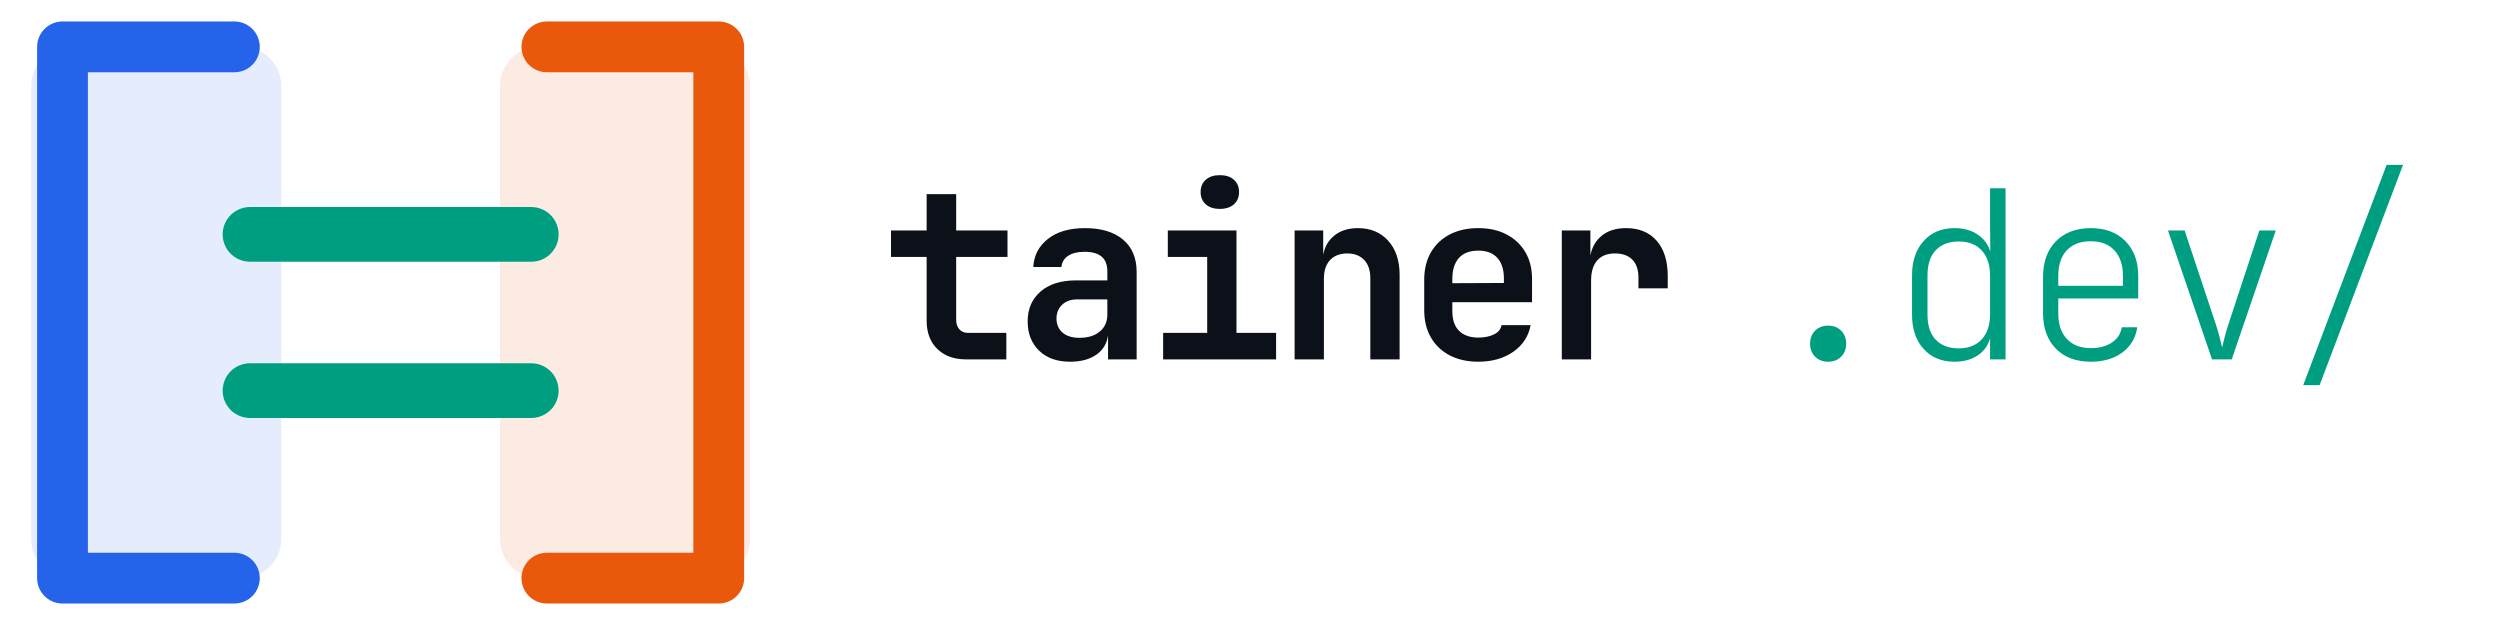
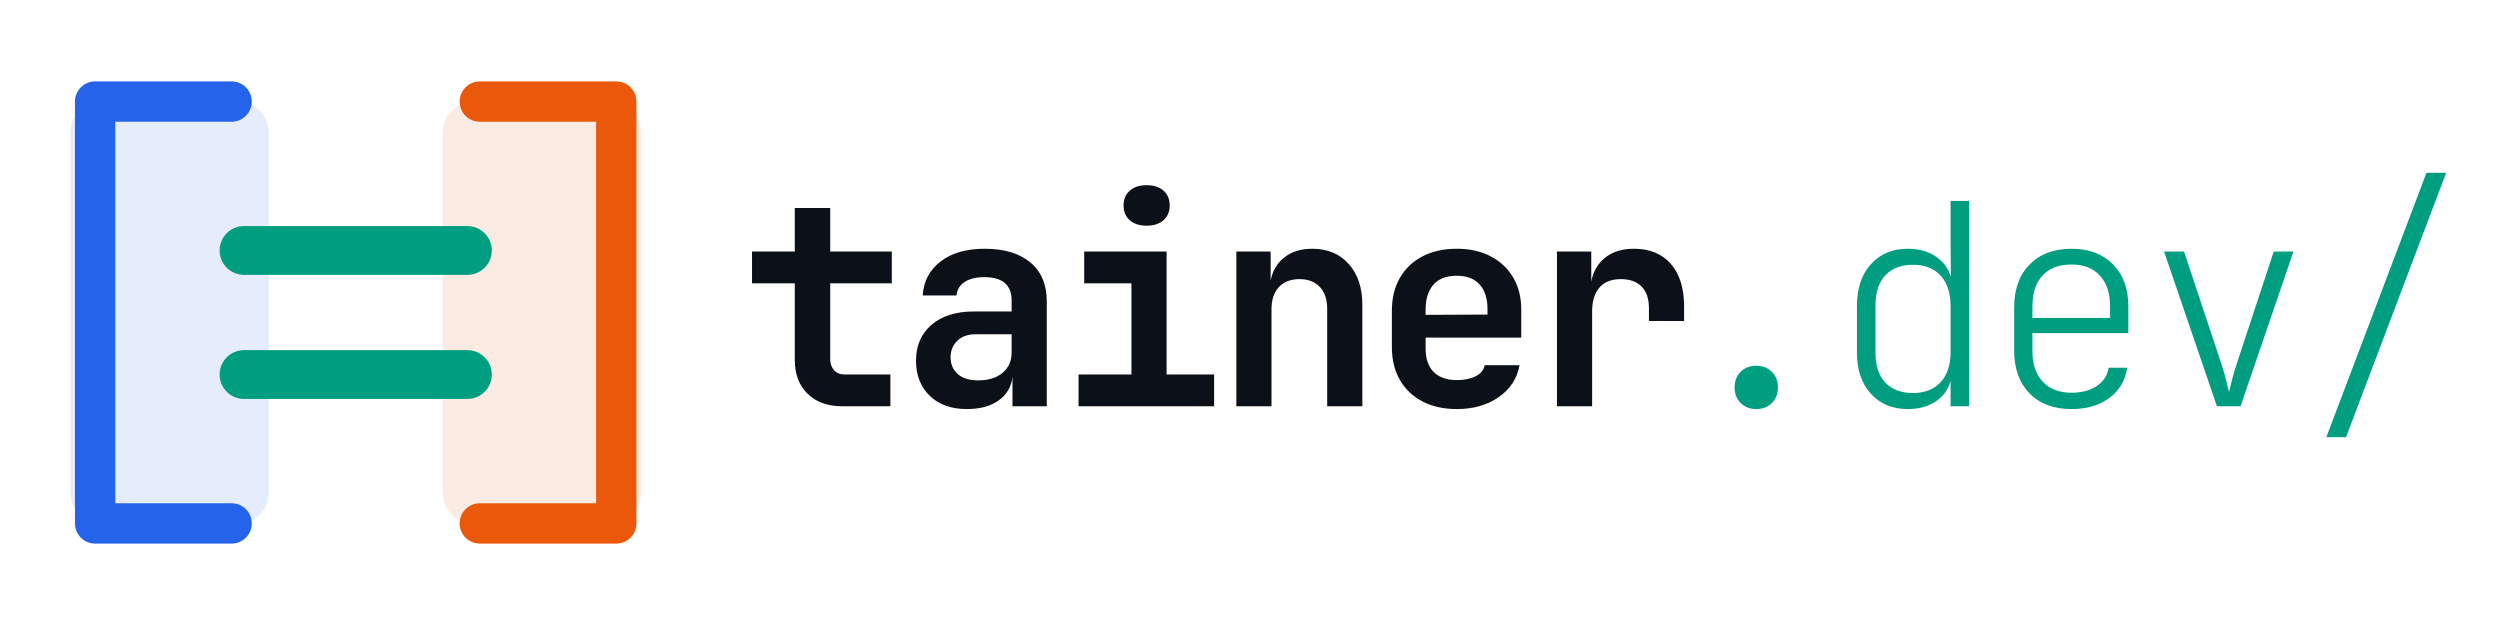
<svg xmlns="http://www.w3.org/2000/svg" width="320" height="80" viewBox="0 0 320 80">
-   <path id="Path" fill="#2563eb" fill-opacity="0.118" stroke="none" d="M 9 6 L 31 6 C 33.761 6 36 8.239 36 11 L 36 69 C 36 71.761 33.761 74 31 74 L 9 74 C 6.239 74 4 71.761 4 69 L 4 11 C 4 8.239 6.239 6 9 6 Z" />
-   <path id="path1" fill="#ea580c" fill-opacity="0.118" stroke="none" d="M 69 6 L 91 6 C 93.761 6 96 8.239 96 11 L 96 69 C 96 71.761 93.761 74 91 74 L 69 74 C 66.239 74 64 71.761 64 69 L 64 11 C 64 8.239 66.239 6 69 6 Z" />
-   <path id="path2" fill="none" stroke="#2563eb" stroke-width="6.5" stroke-linecap="round" stroke-linejoin="round" d="M 30 6 L 8 6 L 8 74 L 30 74" />
-   <path id="path3" fill="none" stroke="#ea580c" stroke-width="6.5" stroke-linecap="round" stroke-linejoin="round" d="M 70 6 L 92 6 L 92 74 L 70 74" />
-   <path id="path4" fill="#000000" stroke="#009e80" stroke-width="7" stroke-linecap="round" d="M 32 30 L 68 30" />
-   <path id="path5" fill="#000000" stroke="#009e80" stroke-width="7" stroke-linecap="round" d="M 32 50 L 68 50" />
-   <path id="tainer" fill="#0c1018" stroke="none" d="M 199.91 46 L 199.91 29.5 L 203.57 29.5 L 203.57 32.71 C 203.77 31.63 204.265 30.775 205.055 30.145 C 205.845 29.515 206.87 29.2 208.13 29.2 C 209.81 29.2 211.12 29.74 212.06 30.82 C 213 31.9 213.47 33.41 213.47 35.35 L 213.47 36.91 L 209.72 36.91 L 209.72 35.53 C 209.72 34.53 209.46 33.765 208.94 33.235 C 208.42 32.705 207.68 32.44 206.72 32.44 C 205.72 32.44 204.96 32.74 204.44 33.34 C 203.92 33.94 203.66 34.79 203.66 35.89 L 203.66 46 Z M 189.23 46.3 C 187.83 46.3 186.61 46.03 185.57 45.49 C 184.53 44.95 183.725 44.185 183.155 43.195 C 182.585 42.205 182.3 41.04 182.3 39.7 L 182.3 35.8 C 182.3 34.46 182.585 33.295 183.155 32.305 C 183.725 31.315 184.53 30.55 185.57 30.01 C 186.61 29.47 187.83 29.2 189.23 29.2 C 190.61 29.2 191.815 29.47 192.845 30.01 C 193.875 30.55 194.675 31.305 195.245 32.275 C 195.815 33.245 196.1 34.38 196.1 35.68 L 196.1 38.68 L 185.9 38.68 L 185.9 39.82 C 185.9 40.94 186.19 41.785 186.77 42.355 C 187.35 42.925 188.17 43.21 189.23 43.21 C 190.01 43.21 190.675 43.075 191.225 42.805 C 191.775 42.535 192.1 42.14 192.2 41.62 L 195.92 41.62 C 195.66 43.04 194.92 44.175 193.7 45.025 C 192.48 45.875 190.99 46.3 189.23 46.3 Z M 185.9 35.68 L 185.9 36.25 L 192.5 36.22 L 192.5 35.65 C 192.5 34.51 192.22 33.63 191.66 33.01 C 191.1 32.39 190.29 32.08 189.23 32.08 C 188.13 32.08 187.3 32.395 186.74 33.025 C 186.18 33.655 185.9 34.54 185.9 35.68 Z M 165.71 46 L 165.71 29.5 L 169.37 29.5 L 169.37 32.59 C 169.57 31.55 170.06 30.725 170.84 30.115 C 171.62 29.505 172.61 29.2 173.81 29.2 C 175.43 29.2 176.725 29.74 177.695 30.82 C 178.665 31.9 179.15 33.35 179.15 35.17 L 179.15 46 L 175.4 46 L 175.4 35.62 C 175.4 34.6 175.135 33.815 174.605 33.265 C 174.075 32.715 173.36 32.44 172.46 32.44 C 171.52 32.44 170.785 32.72 170.255 33.28 C 169.725 33.84 169.46 34.64 169.46 35.68 L 169.46 46 Z M 148.88 46 L 148.88 42.61 L 154.52 42.61 L 154.52 32.89 L 149.48 32.89 L 149.48 29.5 L 158.27 29.5 L 158.27 42.61 L 163.34 42.61 L 163.34 46 Z M 156.14 26.74 C 155.38 26.74 154.78 26.545 154.34 26.155 C 153.9 25.765 153.68 25.24 153.68 24.58 C 153.68 23.92 153.9 23.395 154.34 23.005 C 154.78 22.615 155.38 22.42 156.14 22.42 C 156.9 22.42 157.5 22.615 157.94 23.005 C 158.38 23.395 158.6 23.92 158.6 24.58 C 158.6 25.24 158.38 25.765 157.94 26.155 C 157.5 26.545 156.9 26.74 156.14 26.74 Z M 136.97 46.3 C 135.29 46.3 133.965 45.825 132.995 44.875 C 132.025 43.925 131.54 42.68 131.54 41.14 C 131.54 39.54 132.09 38.265 133.19 37.315 C 134.29 36.365 135.8 35.89 137.72 35.89 L 141.74 35.89 L 141.74 34.72 C 141.74 33.06 140.77 32.23 138.83 32.23 C 137.95 32.23 137.25 32.4 136.73 32.74 C 136.21 33.08 135.92 33.56 135.86 34.18 L 132.26 34.18 C 132.34 32.7 132.965 31.5 134.135 30.58 C 135.305 29.66 136.88 29.2 138.86 29.2 C 140.96 29.2 142.59 29.69 143.75 30.67 C 144.91 31.65 145.49 33.03 145.49 34.81 L 145.49 46 L 141.83 46 L 141.83 42.91 C 141.69 43.97 141.19 44.8 140.33 45.4 C 139.47 46 138.35 46.3 136.97 46.3 Z M 138.17 43.24 C 139.27 43.24 140.14 42.97 140.78 42.43 C 141.42 41.89 141.74 41.17 141.74 40.27 L 141.74 38.32 L 137.9 38.32 C 137.08 38.32 136.43 38.55 135.95 39.01 C 135.47 39.47 135.23 40.06 135.23 40.78 C 135.23 41.52 135.485 42.115 135.995 42.565 C 136.505 43.015 137.23 43.24 138.17 43.24 Z M 123.65 46 C 122.11 46 120.885 45.555 119.975 44.665 C 119.065 43.775 118.61 42.57 118.61 41.05 L 118.61 32.89 L 114.05 32.89 L 114.05 29.5 L 118.61 29.5 L 118.61 24.85 L 122.39 24.85 L 122.39 29.5 L 128.96 29.5 L 128.96 32.89 L 122.39 32.89 L 122.39 40.96 C 122.39 41.44 122.525 41.835 122.795 42.145 C 123.065 42.455 123.44 42.61 123.92 42.61 L 128.81 42.61 L 128.81 46 Z" />
-   <path id="dev" fill="#009e80" stroke="none" d="M 294.81 49.3 L 305.49 21.1 L 307.59 21.1 L 296.91 49.3 Z M 283.14 46 L 277.5 29.5 L 279.63 29.5 L 283.56 41.32 C 283.76 41.9 283.935 42.485 284.085 43.075 C 284.235 43.665 284.35 44.13 284.43 44.47 C 284.51 44.13 284.625 43.665 284.775 43.075 C 284.925 42.485 285.1 41.9 285.3 41.32 L 289.2 29.5 L 291.3 29.5 L 285.66 46 Z M 267.63 46.3 C 265.73 46.3 264.235 45.74 263.145 44.62 C 262.055 43.5 261.51 41.98 261.51 40.06 L 261.51 35.44 C 261.51 33.52 262.06 32 263.16 30.88 C 264.26 29.76 265.75 29.2 267.63 29.2 C 269.49 29.2 270.965 29.755 272.055 30.865 C 273.145 31.975 273.69 33.46 273.69 35.32 L 273.69 38.2 L 263.46 38.2 L 263.46 40.18 C 263.46 41.52 263.825 42.585 264.555 43.375 C 265.285 44.165 266.31 44.56 267.63 44.56 C 268.69 44.56 269.58 44.325 270.3 43.855 C 271.02 43.385 271.45 42.73 271.59 41.89 L 273.57 41.89 C 273.37 43.25 272.735 44.325 271.665 45.115 C 270.595 45.905 269.25 46.3 267.63 46.3 Z M 263.46 36.58 L 271.74 36.58 L 271.74 35.32 C 271.74 33.94 271.38 32.855 270.66 32.065 C 269.94 31.275 268.93 30.88 267.63 30.88 C 266.29 30.88 265.26 31.27 264.54 32.05 C 263.82 32.83 263.46 33.92 263.46 35.32 Z M 250.17 46.3 C 248.53 46.3 247.215 45.755 246.225 44.665 C 245.235 43.575 244.74 42.11 244.74 40.27 L 244.74 35.26 C 244.74 33.42 245.235 31.95 246.225 30.85 C 247.215 29.75 248.53 29.2 250.17 29.2 C 251.33 29.2 252.315 29.47 253.125 30.01 C 253.935 30.55 254.48 31.28 254.76 32.2 L 254.73 28.72 L 254.73 24.1 L 256.71 24.1 L 256.71 46 L 254.73 46 L 254.73 43.3 C 254.47 44.24 253.935 44.975 253.125 45.505 C 252.315 46.035 251.33 46.3 250.17 46.3 Z M 250.71 44.59 C 251.97 44.59 252.955 44.205 253.665 43.435 C 254.375 42.665 254.73 41.59 254.73 40.21 L 254.73 35.32 C 254.73 33.94 254.38 32.86 253.68 32.08 C 252.98 31.3 251.99 30.91 250.71 30.91 C 249.47 30.91 248.495 31.28 247.785 32.02 C 247.075 32.76 246.72 33.84 246.72 35.26 L 246.72 40.27 C 246.72 41.69 247.075 42.765 247.785 43.495 C 248.495 44.225 249.47 44.59 250.71 44.59 Z M 234 46.3 C 233.32 46.3 232.765 46.085 232.335 45.655 C 231.905 45.225 231.69 44.67 231.69 43.99 C 231.69 43.31 231.905 42.755 232.335 42.325 C 232.765 41.895 233.32 41.68 234 41.68 C 234.68 41.68 235.235 41.895 235.665 42.325 C 236.095 42.755 236.31 43.31 236.31 43.99 C 236.31 44.67 236.095 45.225 235.665 45.655 C 235.235 46.085 234.68 46.3 234 46.3 Z" />
+   <g id="Group">
+     <path id="Path" fill="#2563eb" fill-opacity="0.118" stroke="none" d="M 12.971 13 L 30.441 13 C 32.634 13 34.412 14.778 34.412 16.971 L 34.412 63.029 C 34.412 65.222 32.634 67 30.441 67 L 12.971 67 C 10.778 67 9 65.222 9 63.029 L 9 16.971 C 9 14.778 10.778 13 12.971 13 Z" />
+     <path id="path1" fill="#ea580c" fill-opacity="0.118" stroke="none" d="M 60.618 13 L 78.088 13 C 80.281 13 82.059 14.778 82.059 16.971 L 82.059 63.029 C 82.059 65.222 80.281 67 78.088 67 L 60.618 67 C 58.425 67 56.647 65.222 56.647 63.029 L 56.647 16.971 C 56.647 14.778 58.425 13 60.618 13 Z" />
+     <path id="path2" fill="none" stroke="#2563eb" stroke-width="5.162" stroke-linecap="round" stroke-linejoin="round" d="M 29.647 13 L 12.176 13 L 12.176 67 L 29.647 67" />
+     <path id="path3" fill="none" stroke="#ea580c" stroke-width="5.162" stroke-linecap="round" stroke-linejoin="round" d="M 61.412 13 L 78.882 13 L 78.882 67 L 61.412 67" />
+     <path id="path4" fill="#000000" stroke="#009e80" stroke-width="6.25" stroke-linecap="round" d="M 31.235 32.059 L 59.824 32.059" />
+     <path id="path5" fill="#000000" stroke="#009e80" stroke-width="6.25" stroke-linecap="round" d="M 31.235 47.941 L 59.824 47.941" />
+   </g>
+   <path id="tainer" fill="#0c1018" stroke="none" d="M 199.292 52 L 199.292 32.2 L 203.684 32.2 L 203.684 36.052 C 203.924 34.756 204.518 33.73 205.466 32.974 C 206.414 32.218 207.644 31.84 209.156 31.84 C 211.172 31.84 212.744 32.488 213.872 33.784 C 215 35.08 215.564 36.892 215.564 39.22 L 215.564 41.092 L 211.064 41.092 L 211.064 39.436 C 211.064 38.236 210.752 37.318 210.128 36.682 C 209.504 36.046 208.616 35.728 207.464 35.728 C 206.264 35.728 205.352 36.088 204.728 36.808 C 204.104 37.528 203.792 38.548 203.792 39.868 L 203.792 52 Z M 186.476 52.36 C 184.796 52.36 183.332 52.036 182.084 51.388 C 180.836 50.74 179.87 49.822 179.186 48.634 C 178.502 47.446 178.16 46.048 178.16 44.44 L 178.16 39.76 C 178.16 38.152 178.502 36.754 179.186 35.566 C 179.87 34.378 180.836 33.46 182.084 32.812 C 183.332 32.164 184.796 31.84 186.476 31.84 C 188.132 31.84 189.578 32.164 190.814 32.812 C 192.05 33.46 193.01 34.366 193.694 35.53 C 194.378 36.694 194.72 38.056 194.72 39.616 L 194.72 43.216 L 182.48 43.216 L 182.48 44.584 C 182.48 45.928 182.828 46.942 183.524 47.626 C 184.22 48.31 185.204 48.652 186.476 48.652 C 187.412 48.652 188.21 48.49 188.87 48.166 C 189.53 47.842 189.92 47.368 190.04 46.744 L 194.504 46.744 C 194.192 48.448 193.304 49.81 191.84 50.83 C 190.376 51.85 188.588 52.36 186.476 52.36 Z M 182.48 39.616 L 182.48 40.3 L 190.4 40.264 L 190.4 39.58 C 190.4 38.212 190.064 37.156 189.392 36.412 C 188.72 35.668 187.748 35.296 186.476 35.296 C 185.156 35.296 184.16 35.674 183.488 36.43 C 182.816 37.186 182.48 38.248 182.48 39.616 Z M 158.252 52 L 158.252 32.2 L 162.644 32.2 L 162.644 35.908 C 162.884 34.66 163.472 33.67 164.408 32.938 C 165.344 32.206 166.532 31.84 167.972 31.84 C 169.916 31.84 171.47 32.488 172.634 33.784 C 173.798 35.08 174.38 36.82 174.38 39.004 L 174.38 52 L 169.88 52 L 169.88 39.544 C 169.88 38.32 169.562 37.378 168.926 36.718 C 168.29 36.058 167.432 35.728 166.352 35.728 C 165.224 35.728 164.342 36.064 163.706 36.736 C 163.07 37.408 162.752 38.368 162.752 39.616 L 162.752 52 Z M 138.056 52 L 138.056 47.932 L 144.824 47.932 L 144.824 36.268 L 138.776 36.268 L 138.776 32.2 L 149.324 32.2 L 149.324 47.932 L 155.408 47.932 L 155.408 52 Z M 146.768 28.888 C 145.856 28.888 145.136 28.654 144.608 28.186 C 144.08 27.718 143.816 27.088 143.816 26.296 C 143.816 25.504 144.08 24.874 144.608 24.406 C 145.136 23.938 145.856 23.704 146.768 23.704 C 147.68 23.704 148.4 23.938 148.928 24.406 C 149.456 24.874 149.72 25.504 149.72 26.296 C 149.72 27.088 149.456 27.718 148.928 28.186 C 148.4 28.654 147.68 28.888 146.768 28.888 Z M 123.764 52.36 C 121.748 52.36 120.158 51.79 118.994 50.65 C 117.83 49.51 117.248 48.016 117.248 46.168 C 117.248 44.248 117.908 42.718 119.228 41.578 C 120.548 40.438 122.36 39.868 124.664 39.868 L 129.488 39.868 L 129.488 38.464 C 129.488 36.472 128.324 35.476 125.996 35.476 C 124.94 35.476 124.1 35.68 123.476 36.088 C 122.852 36.496 122.504 37.072 122.432 37.816 L 118.112 37.816 C 118.208 36.04 118.958 34.6 120.362 33.496 C 121.766 32.392 123.656 31.84 126.032 31.84 C 128.552 31.84 130.508 32.428 131.9 33.604 C 133.292 34.78 133.988 36.436 133.988 38.572 L 133.988 52 L 129.596 52 L 129.596 48.292 C 129.428 49.564 128.828 50.56 127.796 51.28 C 126.764 52 125.42 52.36 123.764 52.36 Z M 125.204 48.688 C 126.524 48.688 127.568 48.364 128.336 47.716 C 129.104 47.068 129.488 46.204 129.488 45.124 L 129.488 42.784 L 124.88 42.784 C 123.896 42.784 123.116 43.06 122.54 43.612 C 121.964 44.164 121.676 44.872 121.676 45.736 C 121.676 46.624 121.982 47.338 122.594 47.878 C 123.206 48.418 124.076 48.688 125.204 48.688 Z M 107.78 52 C 105.932 52 104.462 51.466 103.37 50.398 C 102.278 49.33 101.732 47.884 101.732 46.06 L 101.732 36.268 L 96.26 36.268 L 96.26 32.2 L 101.732 32.2 L 101.732 26.62 L 106.268 26.62 L 106.268 32.2 L 114.152 32.2 L 114.152 36.268 L 106.268 36.268 L 106.268 45.952 C 106.268 46.528 106.43 47.002 106.754 47.374 C 107.078 47.746 107.528 47.932 108.104 47.932 L 113.972 47.932 L 113.972 52 Z" />
+   <path id="dev" fill="#009e80" stroke="none" d="M 297.772 55.96 L 310.588 22.12 L 313.108 22.12 L 300.292 55.96 Z M 283.768 52 L 277 32.2 L 279.556 32.2 L 284.272 46.384 C 284.512 47.08 284.722 47.782 284.902 48.49 C 285.082 49.198 285.22 49.756 285.316 50.164 C 285.412 49.756 285.55 49.198 285.73 48.49 C 285.91 47.782 286.12 47.08 286.36 46.384 L 291.04 32.2 L 293.56 32.2 L 286.792 52 Z M 265.156 52.36 C 262.876 52.36 261.082 51.688 259.774 50.344 C 258.466 49 257.812 47.176 257.812 44.872 L 257.812 39.328 C 257.812 37.024 258.472 35.2 259.792 33.856 C 261.112 32.512 262.9 31.84 265.156 31.84 C 267.388 31.84 269.158 32.506 270.466 33.838 C 271.774 35.17 272.428 36.952 272.428 39.184 L 272.428 42.64 L 260.152 42.64 L 260.152 45.016 C 260.152 46.624 260.59 47.902 261.466 48.85 C 262.342 49.798 263.572 50.272 265.156 50.272 C 266.428 50.272 267.496 49.99 268.36 49.426 C 269.224 48.862 269.74 48.076 269.908 47.068 L 272.284 47.068 C 272.044 48.7 271.282 49.99 269.998 50.938 C 268.714 51.886 267.1 52.36 265.156 52.36 Z M 260.152 40.696 L 270.088 40.696 L 270.088 39.184 C 270.088 37.528 269.656 36.226 268.792 35.278 C 267.928 34.33 266.716 33.856 265.156 33.856 C 263.548 33.856 262.312 34.324 261.448 35.26 C 260.584 36.196 260.152 37.504 260.152 39.184 Z M 244.204 52.36 C 242.236 52.36 240.658 51.706 239.47 50.398 C 238.282 49.09 237.688 47.332 237.688 45.124 L 237.688 39.112 C 237.688 36.904 238.282 35.14 239.47 33.82 C 240.658 32.5 242.236 31.84 244.204 31.84 C 245.596 31.84 246.778 32.164 247.75 32.812 C 248.722 33.46 249.376 34.336 249.712 35.44 L 249.676 31.264 L 249.676 25.72 L 252.052 25.72 L 252.052 52 L 249.676 52 L 249.676 48.76 C 249.364 49.888 248.722 50.77 247.75 51.406 C 246.778 52.042 245.596 52.36 244.204 52.36 Z M 244.852 50.308 C 246.364 50.308 247.546 49.846 248.398 48.922 C 249.25 47.998 249.676 46.708 249.676 45.052 L 249.676 39.184 C 249.676 37.528 249.256 36.232 248.416 35.296 C 247.576 34.36 246.388 33.892 244.852 33.892 C 243.364 33.892 242.194 34.336 241.342 35.224 C 240.49 36.112 240.064 37.408 240.064 39.112 L 240.064 45.124 C 240.064 46.828 240.49 48.118 241.342 48.994 C 242.194 49.87 243.364 50.308 244.852 50.308 Z M 224.8 52.36 C 223.984 52.36 223.318 52.102 222.802 51.586 C 222.286 51.07 222.028 50.404 222.028 49.588 C 222.028 48.772 222.286 48.106 222.802 47.59 C 223.318 47.074 223.984 46.816 224.8 46.816 C 225.616 46.816 226.282 47.074 226.798 47.59 C 227.314 48.106 227.572 48.772 227.572 49.588 C 227.572 50.404 227.314 51.07 226.798 51.586 C 226.282 52.102 225.616 52.36 224.8 52.36 Z" />
</svg>
